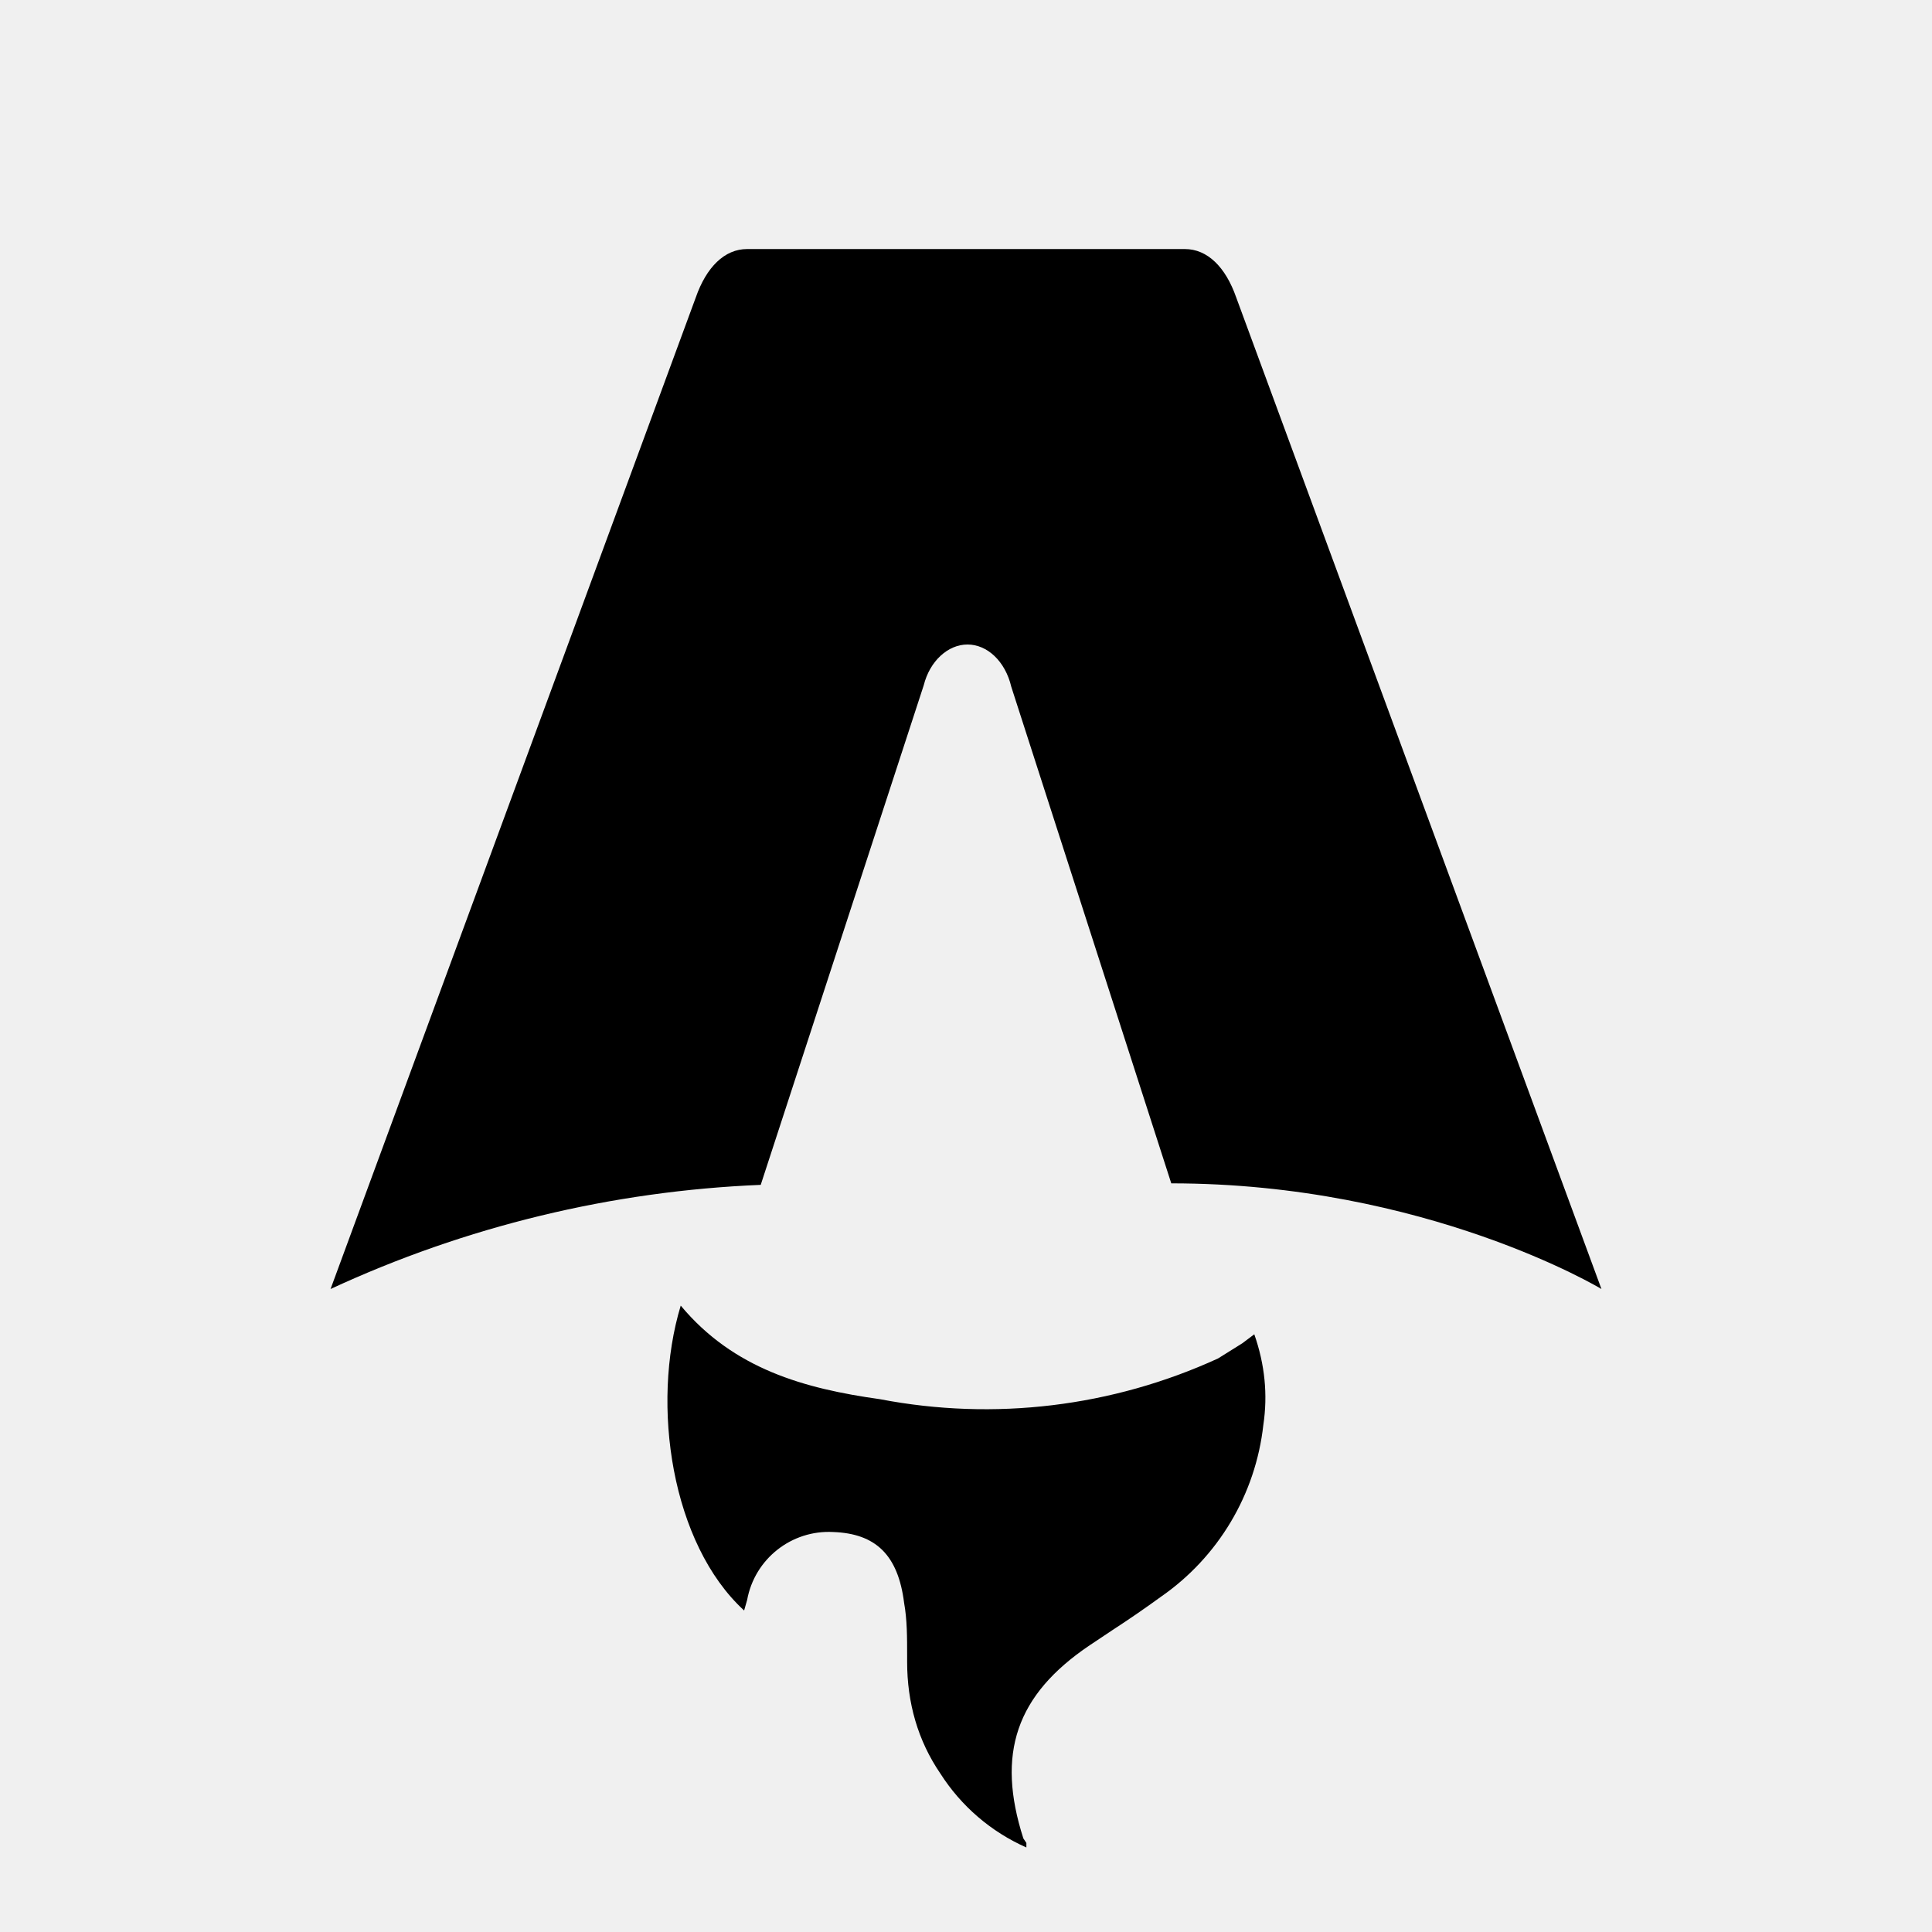
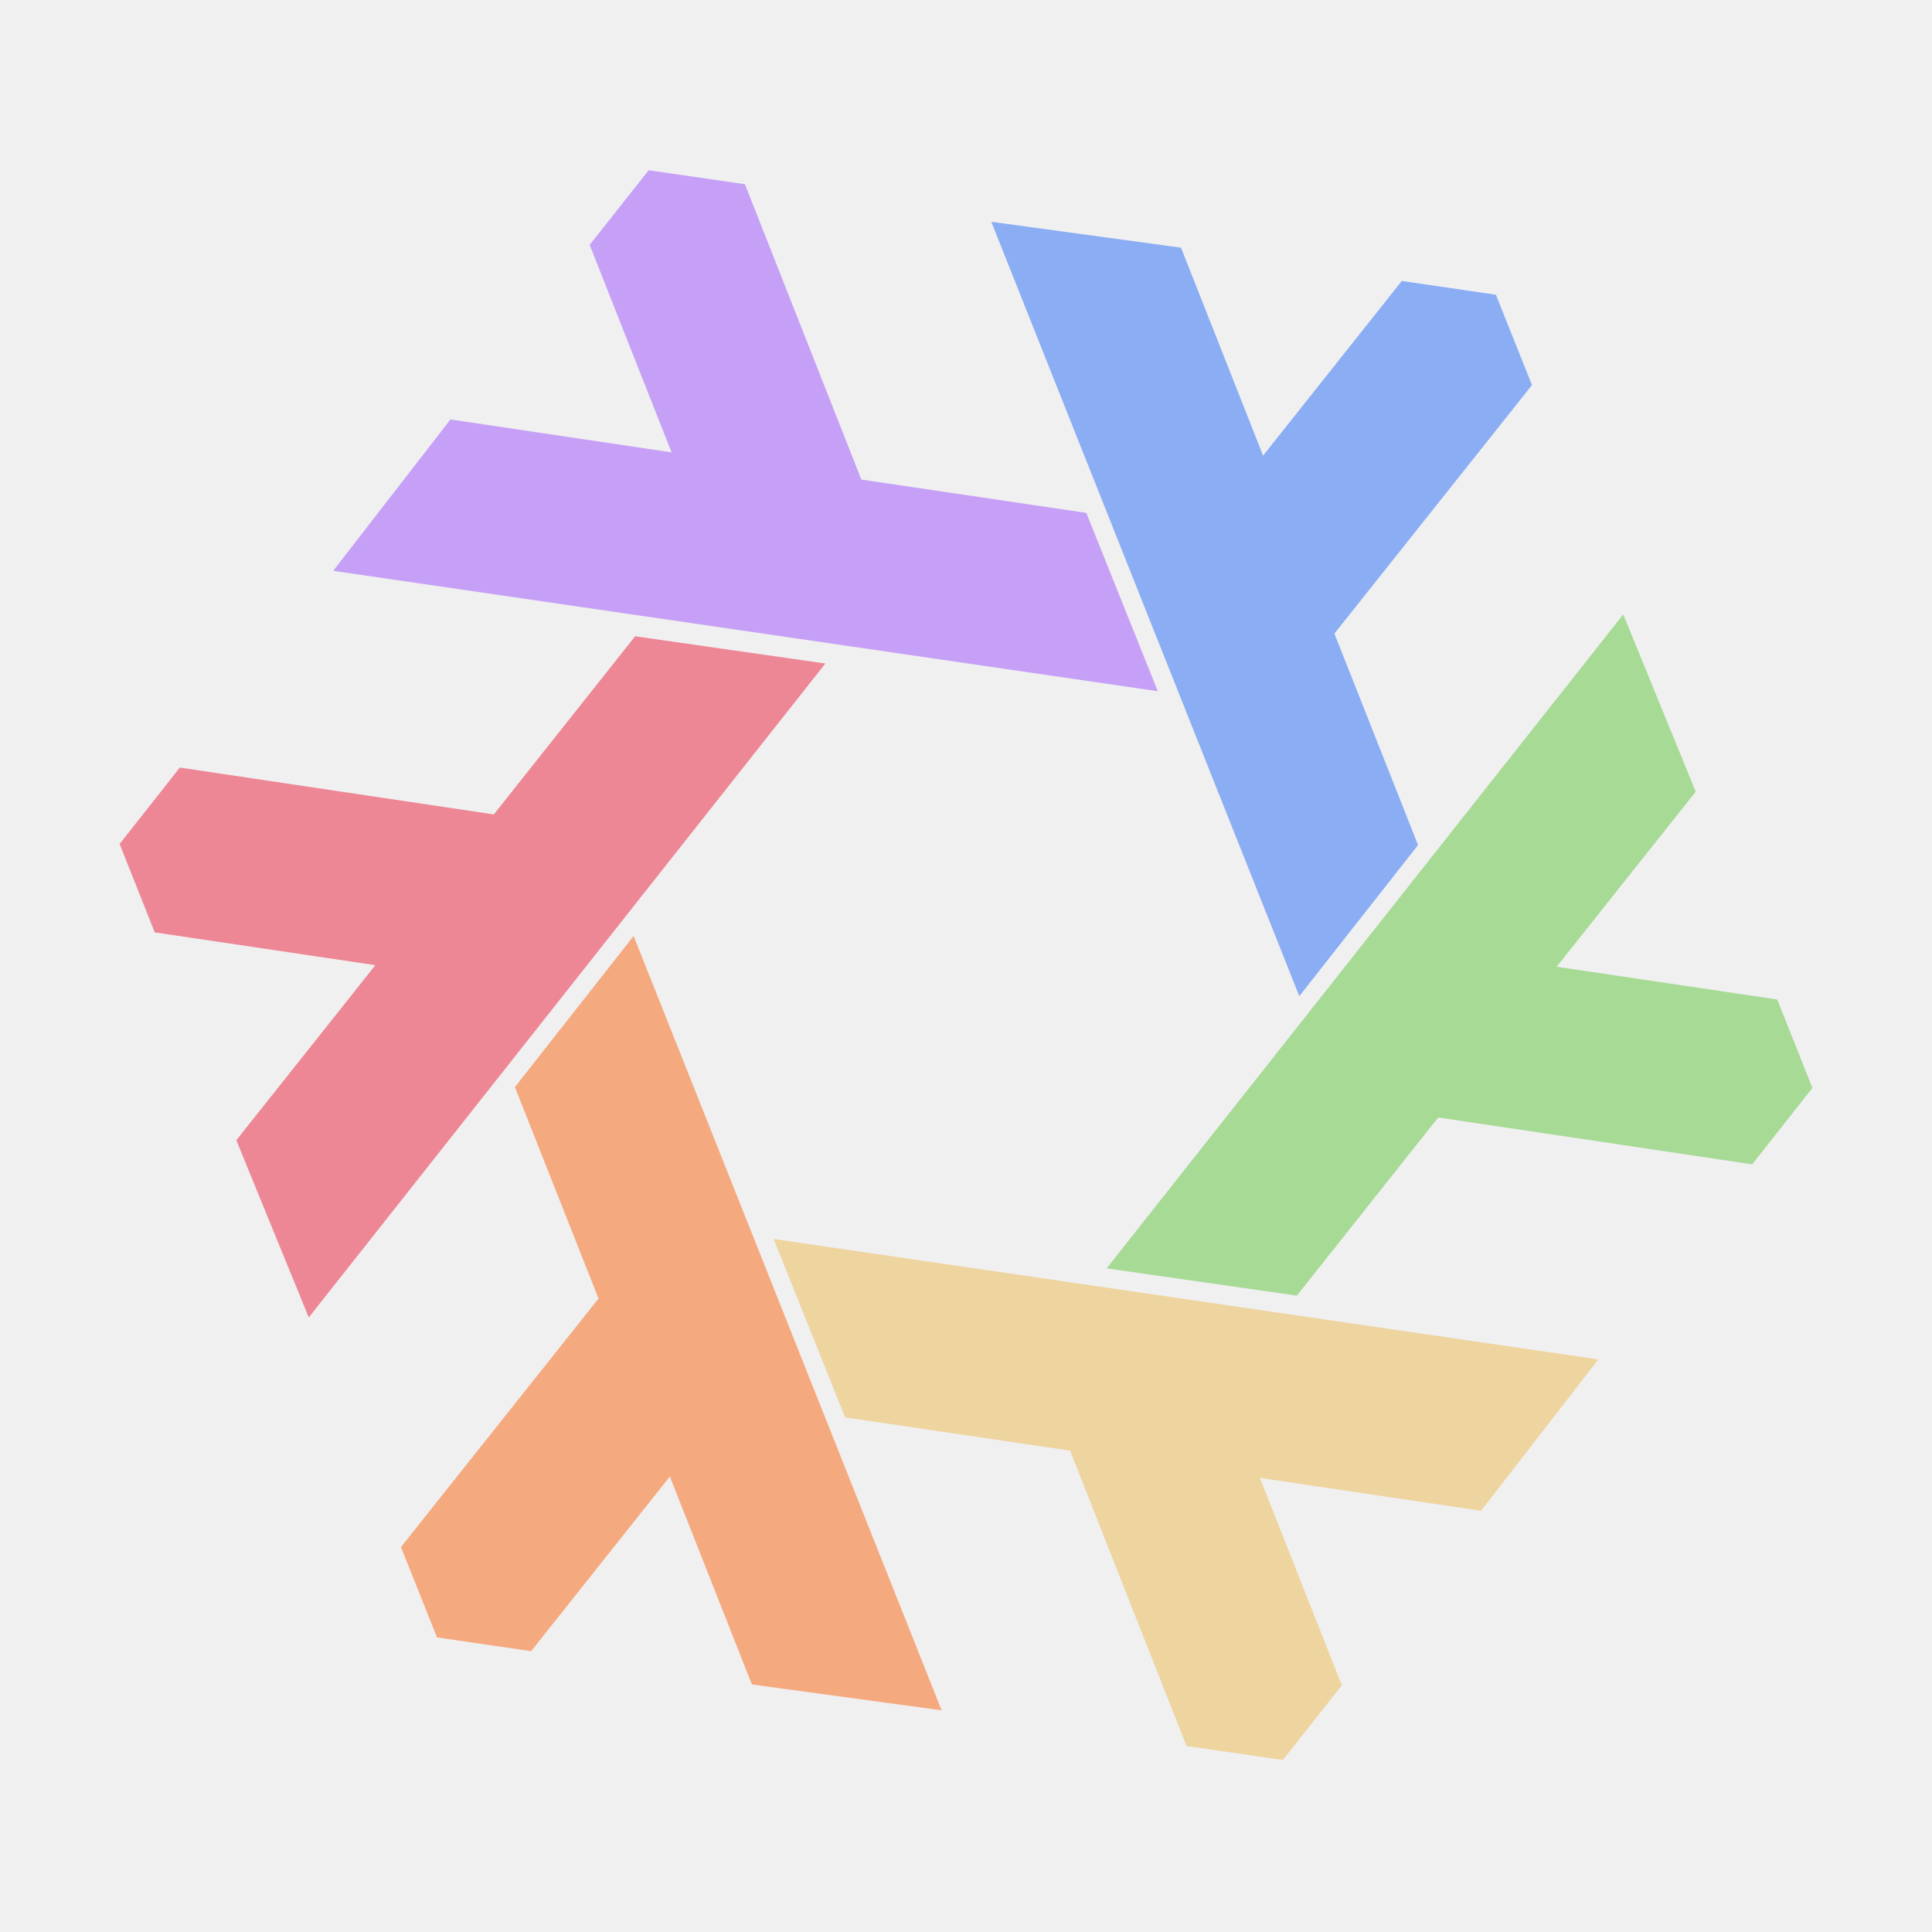
- <svg xmlns="http://www.w3.org/2000/svg" fill="none" viewBox="0 0 128 128">
-   <path d="M50.4 78.5a75.1 75.1 0 0 0-28.5 6.9l24.2-65.7c.7-2 1.9-3.2 3.4-3.2h29c1.5 0 2.7 1.2 3.4 3.2l24.2 65.7s-11.6-7-28.5-7L67 45.5c-.4-1.7-1.6-2.8-2.9-2.8-1.3 0-2.5 1.1-2.9 2.7L50.4 78.5Zm-1.1 28.2Zm-4.2-20.2c-2 6.6-.6 15.8 4.2 20.2a17.5 17.5 0 0 1 .2-.7 5.5 5.5 0 0 1 5.7-4.5c2.8.1 4.3 1.5 4.7 4.7.2 1.1.2 2.3.2 3.5v.4c0 2.7.7 5.2 2.2 7.4a13 13 0 0 0 5.7 4.9v-.3l-.2-.3c-1.8-5.6-.5-9.5 4.4-12.8l1.5-1a73 73 0 0 0 3.2-2.2 16 16 0 0 0 6.8-11.4c.3-2 .1-4-.6-6l-.8.6-1.6 1a37 37 0 0 1-22.4 2.7c-5-.7-9.7-2-13.2-6.2Z" />
-   <style>
-         path { fill: #000; }
-         @media (prefers-color-scheme: dark) {
-             path { fill: #FFF; }
-         }
-     </style>
+ <svg xmlns="http://www.w3.org/2000/svg" version="1.1" id="svg2" viewBox="0 0 501.563 501.563" height="535" width="535">
+   <defs id="defs4" />
+   <g id="layer1" style="display:none;fill:#24273a">
+     <rect style="fill:#24273a;stroke-width:0.938" id="rect1" width="515.625" height="515.625" x="-2.072" y="-4.145" />
+   </g>
+   <g transform="matrix(0.8758942,0.1278698,-0.1278698,0.8758942,-197.4765,825.6294)" id="g869" style="display:inline;opacity:1;stroke-width:11.051">
+     <path d="m 363.031,-628.38 28.306,48.736 66.694,0.134 46.3,80.785 28.528,-0.031 13.961,-24.159 -32.559,-56.737 65.562,0.181 27.623,-48.896 z" style="opacity:1;fill:#eed49f;fill-rule:evenodd;stroke-width:33.154;stroke-linejoin:round" id="path1" />
+     <path id="path4260-0" d="m 309.549,-710.388 122.197,211.675 -56.157,0.527 -32.624,-56.869 -32.856,56.565 -27.902,-0.011 -14.291,-24.69 46.81,-80.49 -33.229,-57.826 z" style="color:#000000;clip-rule:nonzero;display:inline;overflow:visible;visibility:visible;opacity:1;isolation:auto;mix-blend-mode:normal;color-interpolation:sRGB;color-interpolation-filters:linearRGB;solid-color:#000000;solid-opacity:1;fill:#f5a97f;fill-opacity:1;fill-rule:evenodd;stroke:none;stroke-width:33.154;stroke-linecap:butt;stroke-linejoin:round;stroke-miterlimit:4;stroke-dasharray:none;stroke-dashoffset:0;stroke-opacity:1;color-rendering:auto;image-rendering:auto;shape-rendering:auto;text-rendering:auto;enable-background:accumulate" />
+     <path id="use3439-6" d="m 353.655,-797.579 -122.218,211.663 -28.535,-48.37 32.938,-56.687 -65.415,-0.172 -13.942,-24.17 14.236,-24.721 93.112,0.294 33.464,-57.69 z" style="fill:#ed8796;fill-opacity:1;fill-rule:evenodd;stroke:none;stroke-width:33.154;stroke-linecap:butt;stroke-linejoin:round;stroke-miterlimit:4;stroke-dasharray:none;stroke-opacity:1" />
+     <path id="use3449-5" d="m 505.288,-721.125 -122.197,-211.675 56.157,-0.527 32.624,56.869 32.856,-56.565 27.902,0.011 14.291,24.69 -46.81,80.49 33.229,57.826 z" style="fill:#8aadf4;fill-opacity:1;fill-rule:evenodd;stroke:none;stroke-width:33.154;stroke-linecap:butt;stroke-linejoin:round;stroke-miterlimit:4;stroke-dasharray:none;stroke-opacity:1" />
+     <path id="use4354-5" d="m 451.302,-803.62 -244.414,-0.012 27.622,-48.897 65.562,0.182 -32.559,-56.737 13.961,-24.159 28.527,-0.031 46.301,80.784 66.693,0.135 z" style="color:#000000;clip-rule:nonzero;display:inline;overflow:visible;visibility:visible;isolation:auto;mix-blend-mode:normal;color-interpolation:sRGB;color-interpolation-filters:linearRGB;solid-color:#000000;solid-opacity:1;fill:#c6a0f6;fill-opacity:1;fill-rule:evenodd;stroke:none;stroke-width:33.154;stroke-linecap:butt;stroke-linejoin:round;stroke-miterlimit:4;stroke-dasharray:none;stroke-dashoffset:0;stroke-opacity:1;color-rendering:auto;image-rendering:auto;shape-rendering:auto;text-rendering:auto;enable-background:accumulate" />
+     <path id="use4362-2" d="m 460.905,-633.966 122.218,-211.663 28.535,48.37 -32.938,56.687 65.415,0.172 13.942,24.17 -14.236,24.721 -93.112,-0.294 -33.464,57.69 z" style="color:#000000;clip-rule:nonzero;display:inline;overflow:visible;visibility:visible;isolation:auto;mix-blend-mode:normal;color-interpolation:sRGB;color-interpolation-filters:linearRGB;solid-color:#000000;solid-opacity:1;fill:#a6da95;fill-opacity:1;fill-rule:evenodd;stroke:none;stroke-width:33.154;stroke-linecap:butt;stroke-linejoin:round;stroke-miterlimit:4;stroke-dasharray:none;stroke-dashoffset:0;stroke-opacity:1;color-rendering:auto;image-rendering:auto;shape-rendering:auto;text-rendering:auto;enable-background:accumulate" />
+   </g>
</svg>
